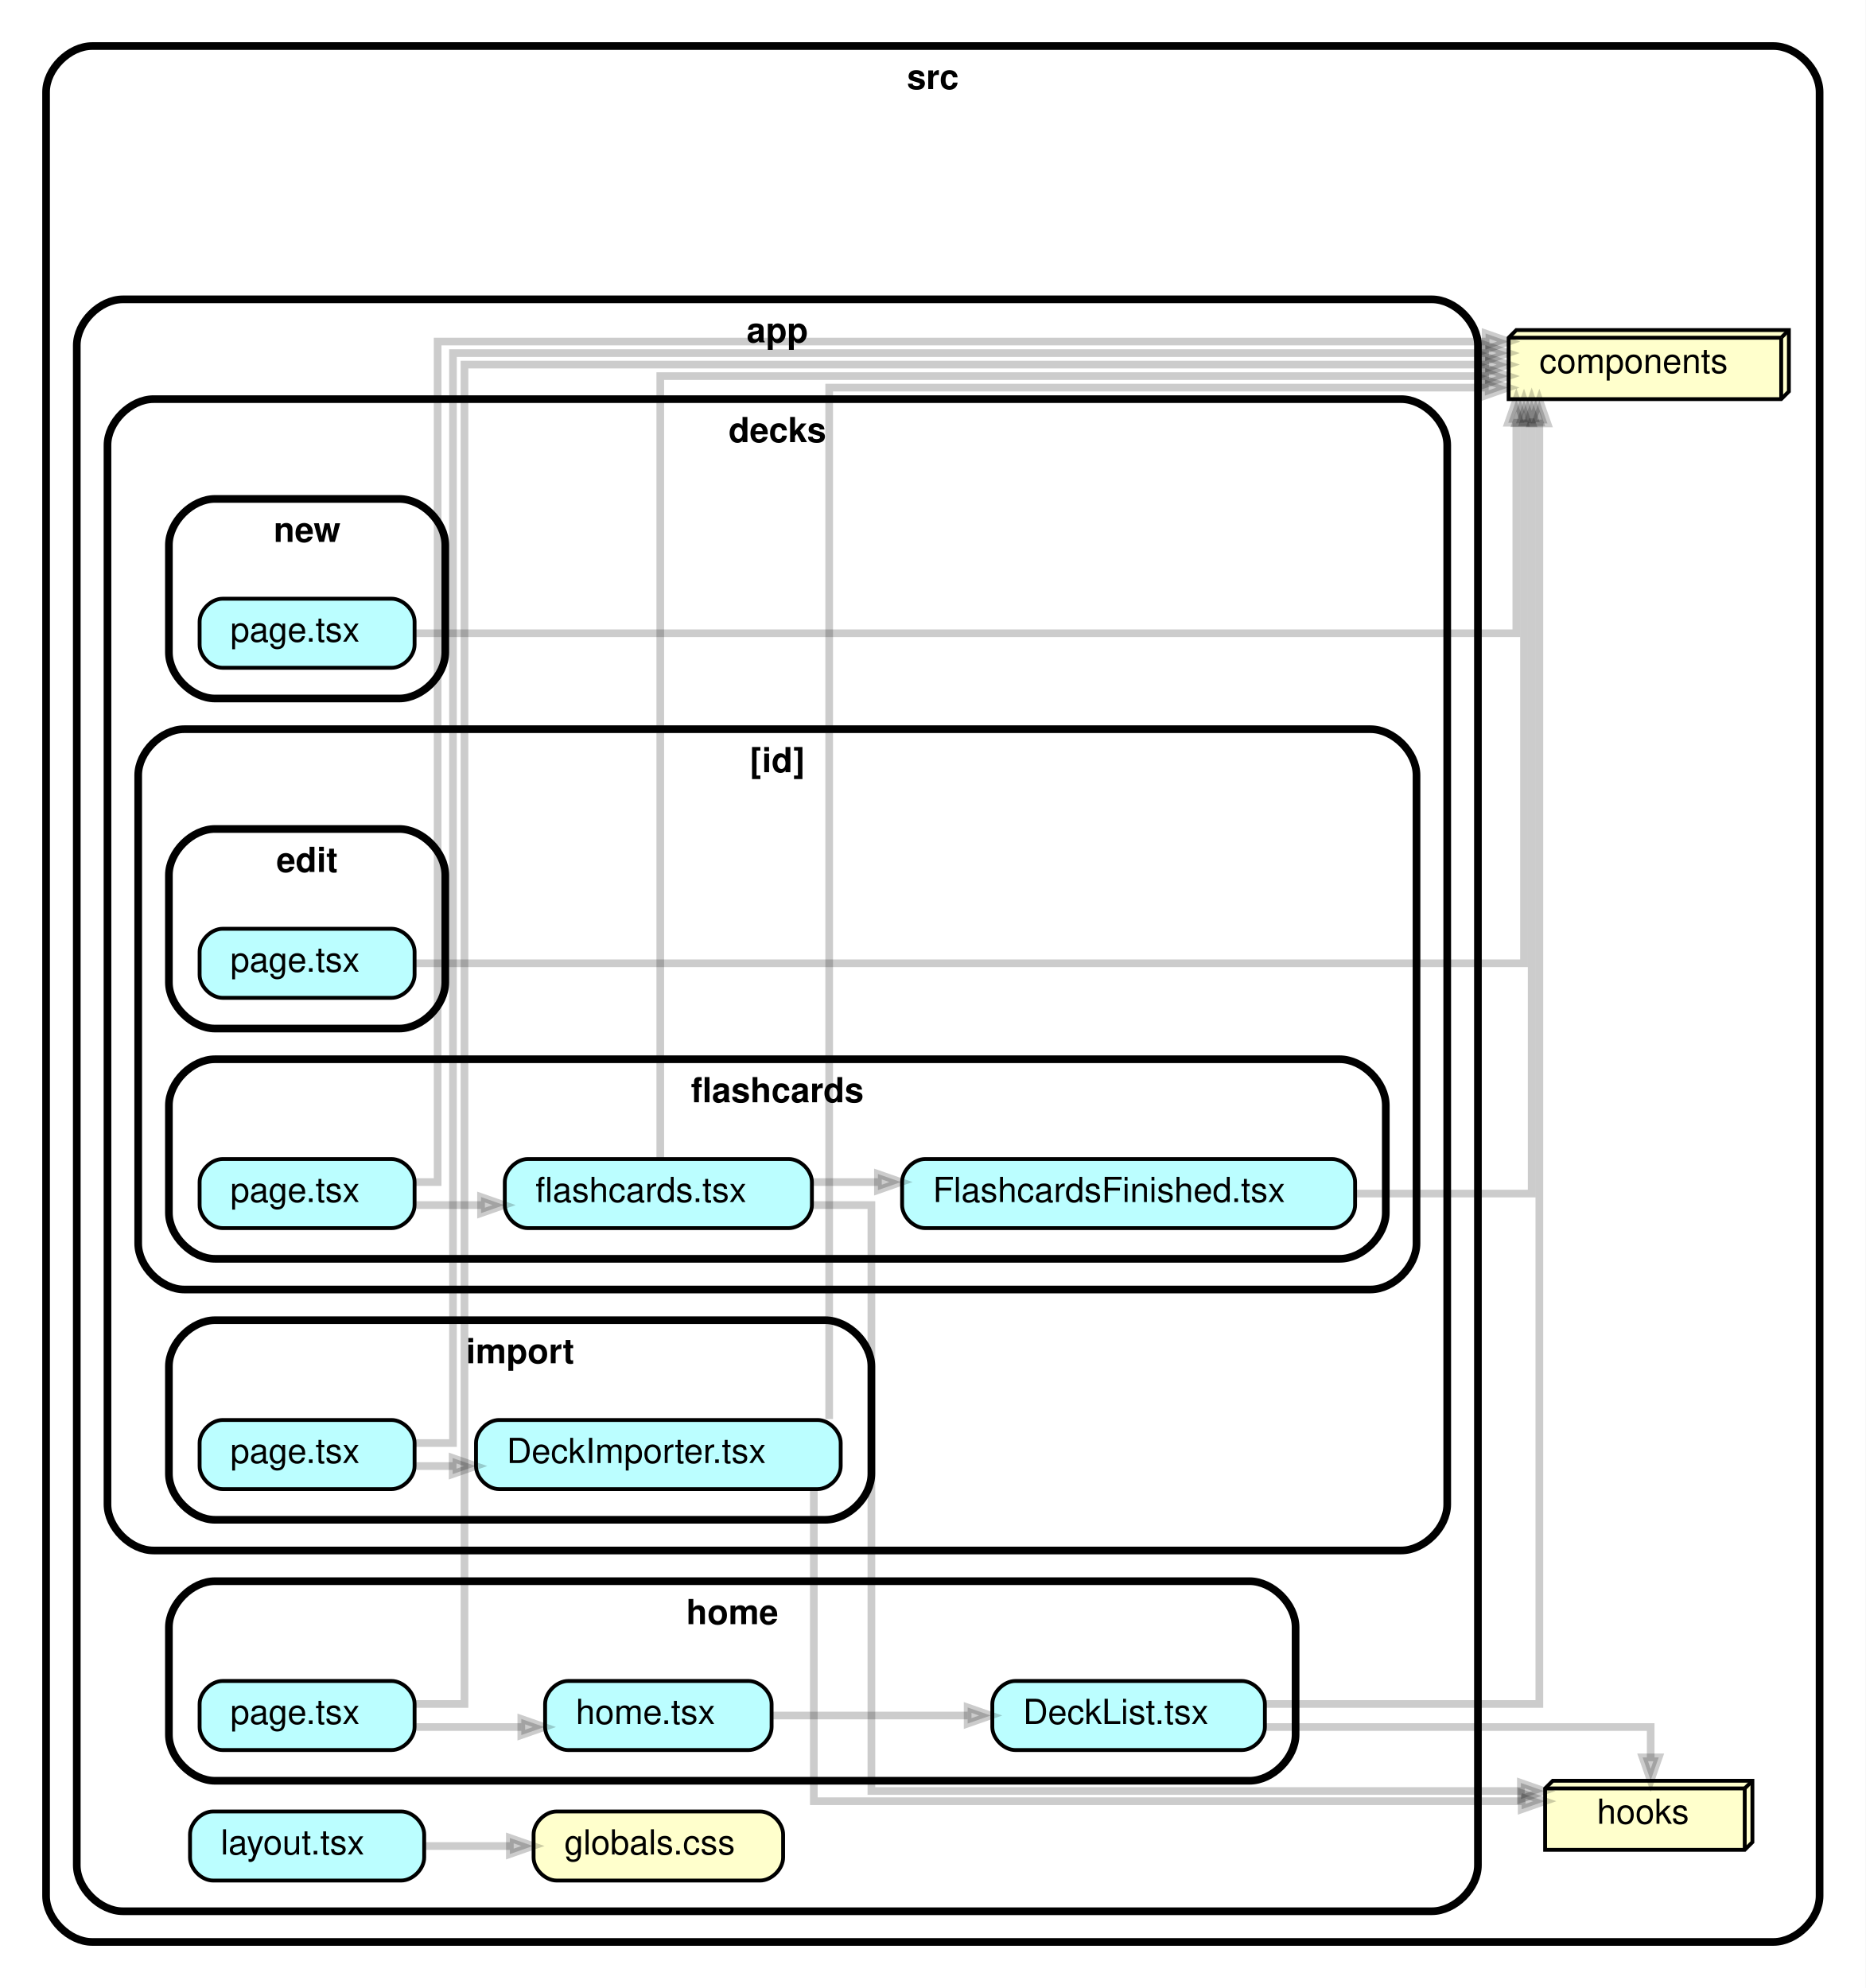
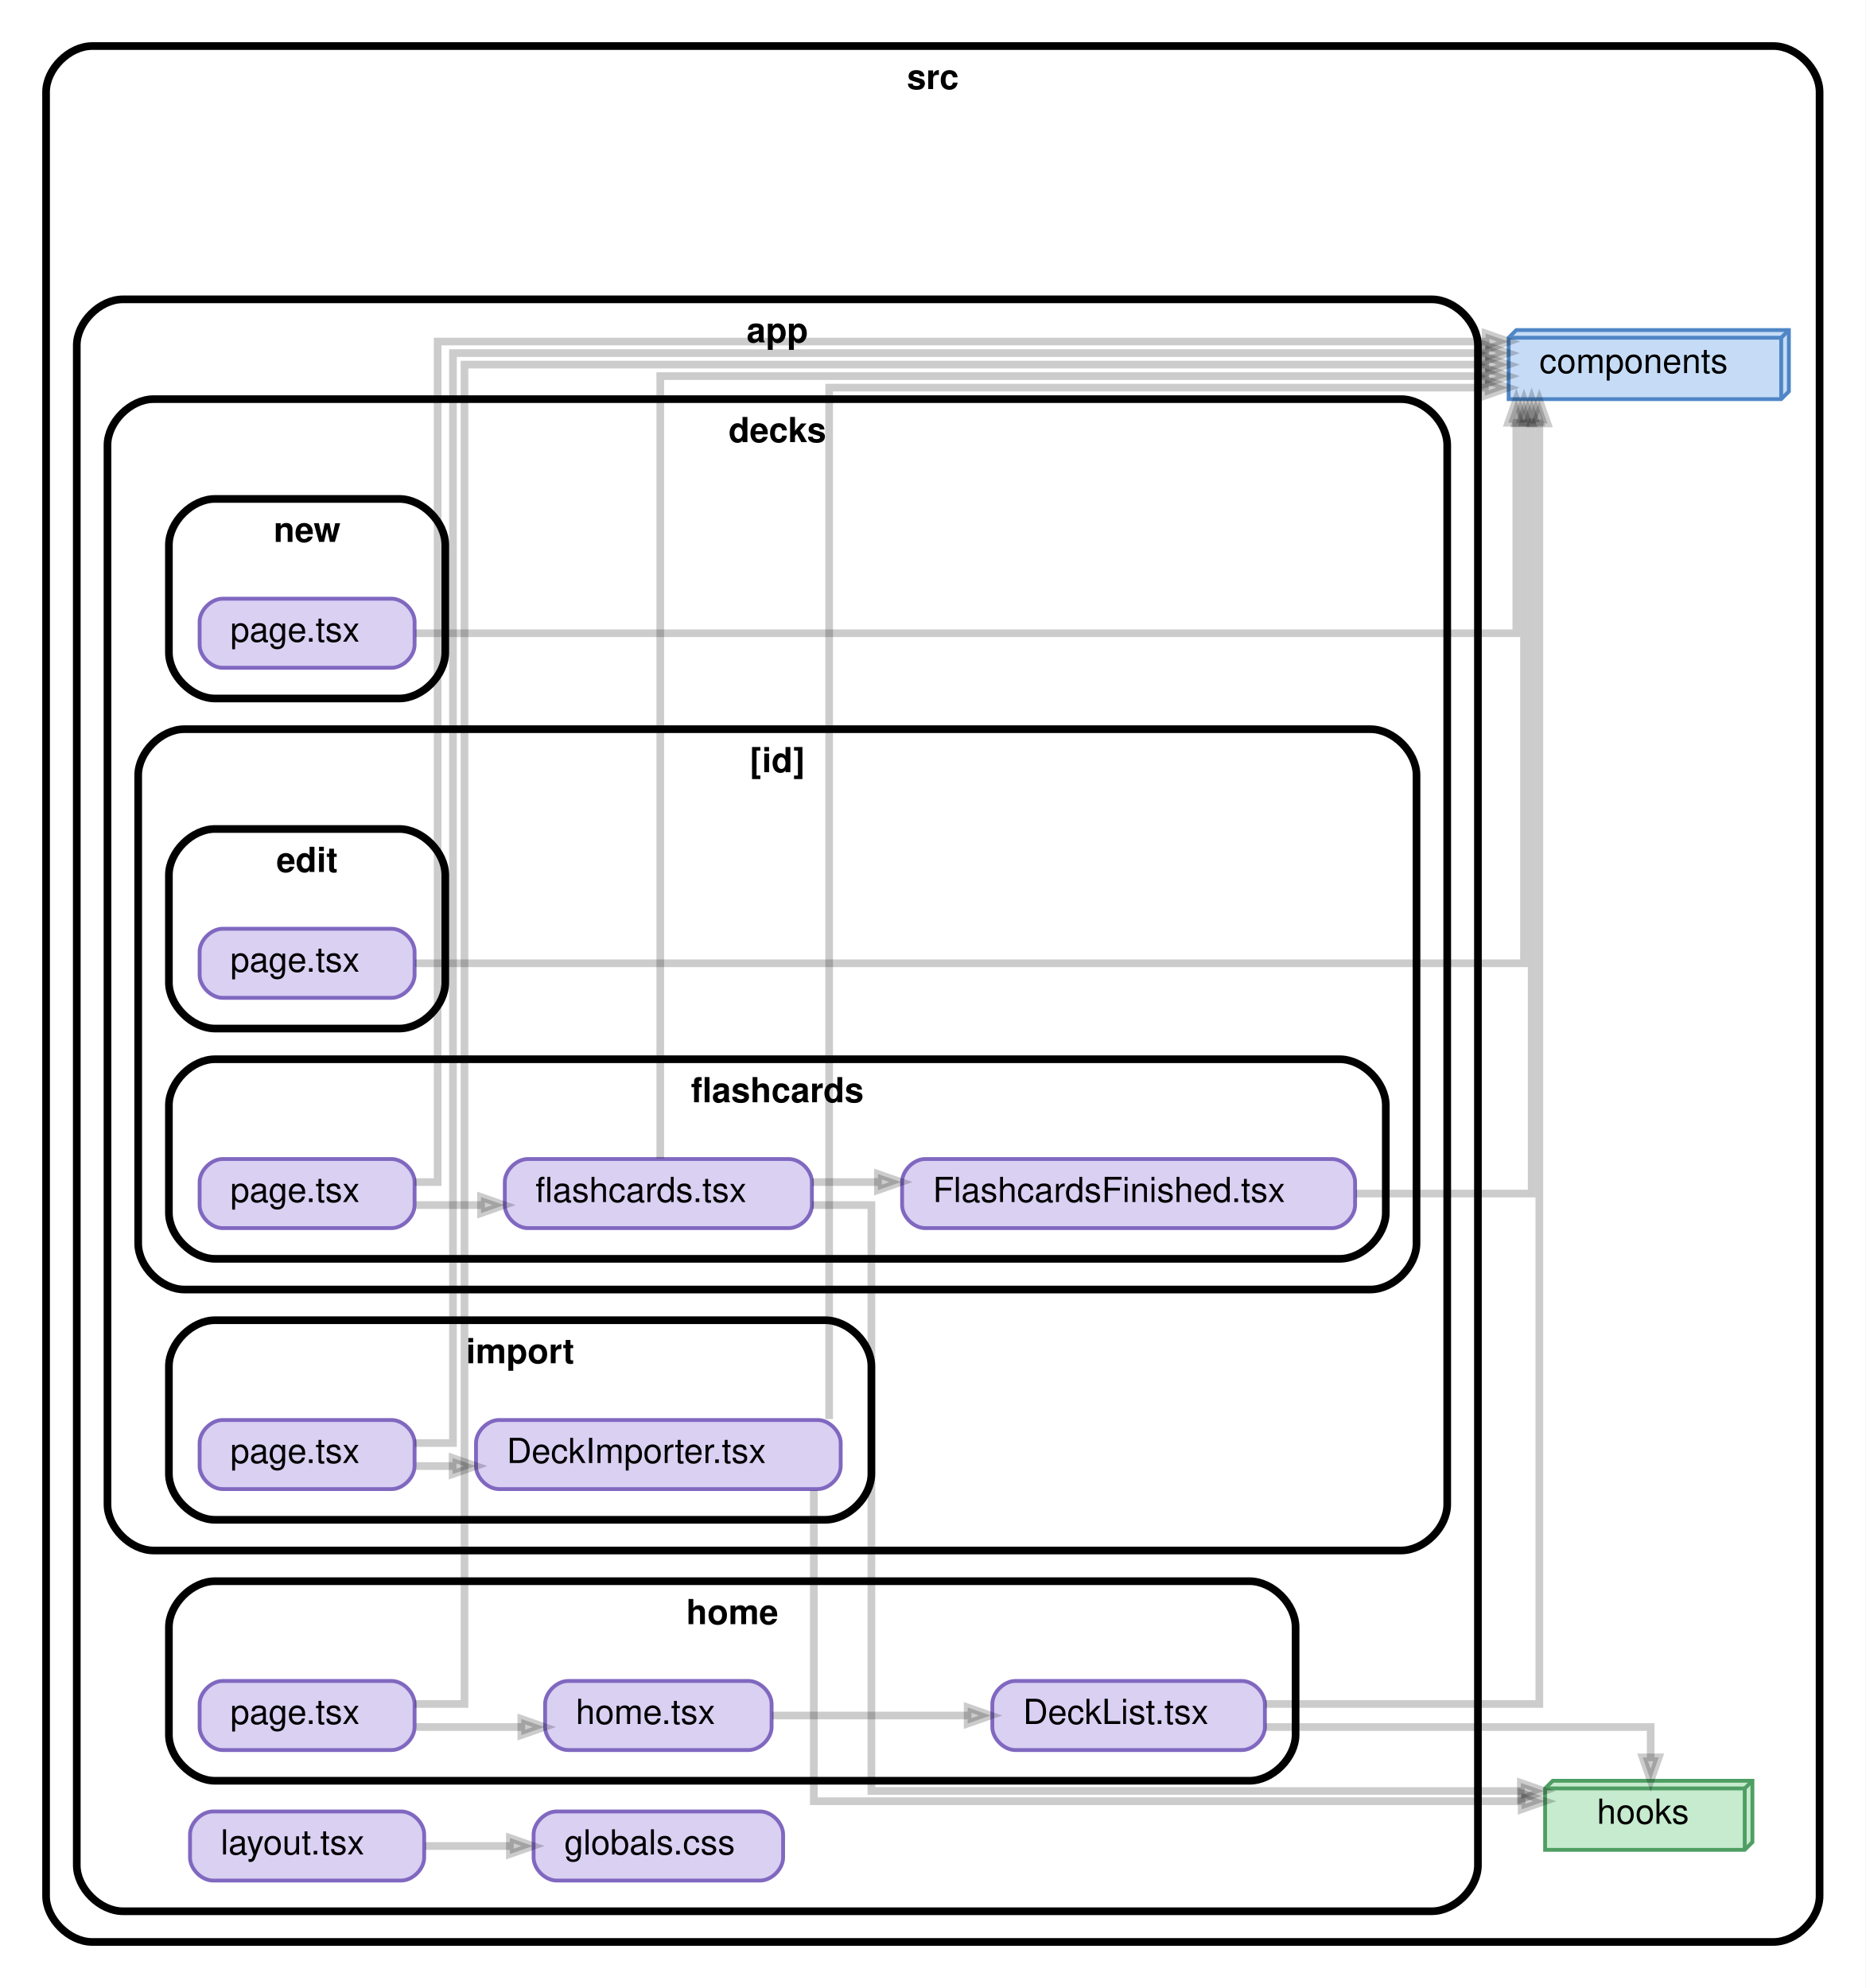
<svg xmlns="http://www.w3.org/2000/svg" xmlns:xlink="http://www.w3.org/1999/xlink" width="486pt" height="518pt" viewBox="0.00 0.00 486.00 518.00">
  <g id="graph0" class="graph" transform="scale(1 1) rotate(0) translate(4 514)">
    <polygon fill="white" stroke="transparent" points="-4,4 -4,-514 482,-514 482,4 -4,4" />
    <g id="clust1" class="cluster">
      <path fill="#ffffff" stroke="black" stroke-width="2" d="M20,-8C20,-8 458,-8 458,-8 464,-8 470,-14 470,-20 470,-20 470,-490 470,-490 470,-496 464,-502 458,-502 458,-502 20,-502 20,-502 14,-502 8,-496 8,-490 8,-490 8,-20 8,-20 8,-14 14,-8 20,-8" />
-       <text text-anchor="middle" x="239" y="-490.8" font-family="Helvetica,sans-Serif" font-weight="bold" font-size="9.00">src</text>
+       <text text-anchor="middle" x="239" y="-490.8" font-family="Helvetica,sans-Serif" font-weight="bold" font-size="9.00">src
+             </text>
    </g>
    <g id="clust2" class="cluster">
      <path fill="#ffffff" stroke="black" stroke-width="2" d="M28,-16C28,-16 369,-16 369,-16 375,-16 381,-22 381,-28 381,-28 381,-424 381,-424 381,-430 375,-436 369,-436 369,-436 28,-436 28,-436 22,-436 16,-430 16,-424 16,-424 16,-28 16,-28 16,-22 22,-16 28,-16" />
-       <text text-anchor="middle" x="198.5" y="-424.8" font-family="Helvetica,sans-Serif" font-weight="bold" font-size="9.00">app</text>
+       <text text-anchor="middle" x="198.5" y="-424.8" font-family="Helvetica,sans-Serif" font-weight="bold" font-size="9.00">app
+             </text>
    </g>
    <g id="clust3" class="cluster">
      <path fill="#ffffff" stroke="black" stroke-width="2" d="M36,-110C36,-110 361,-110 361,-110 367,-110 373,-116 373,-122 373,-122 373,-398 373,-398 373,-404 367,-410 361,-410 361,-410 36,-410 36,-410 30,-410 24,-404 24,-398 24,-398 24,-122 24,-122 24,-116 30,-110 36,-110" />
-       <text text-anchor="middle" x="198.5" y="-398.8" font-family="Helvetica,sans-Serif" font-weight="bold" font-size="9.00">decks</text>
+       <text text-anchor="middle" x="198.5" y="-398.8" font-family="Helvetica,sans-Serif" font-weight="bold" font-size="9.00">decks
+             </text>
    </g>
    <g id="clust4" class="cluster">
      <path fill="#ffffff" stroke="black" stroke-width="2" d="M44,-178C44,-178 353,-178 353,-178 359,-178 365,-184 365,-190 365,-190 365,-312 365,-312 365,-318 359,-324 353,-324 353,-324 44,-324 44,-324 38,-324 32,-318 32,-312 32,-312 32,-190 32,-190 32,-184 38,-178 44,-178" />
-       <text text-anchor="middle" x="198.5" y="-312.8" font-family="Helvetica,sans-Serif" font-weight="bold" font-size="9.00">[id]</text>
+       <text text-anchor="middle" x="198.5" y="-312.8" font-family="Helvetica,sans-Serif" font-weight="bold" font-size="9.00">[id]
+             </text>
    </g>
    <g id="clust5" class="cluster">
      <path fill="#ffffff" stroke="black" stroke-width="2" d="M52,-246C52,-246 100,-246 100,-246 106,-246 112,-252 112,-258 112,-258 112,-286 112,-286 112,-292 106,-298 100,-298 100,-298 52,-298 52,-298 46,-298 40,-292 40,-286 40,-286 40,-258 40,-258 40,-252 46,-246 52,-246" />
-       <text text-anchor="middle" x="76" y="-286.8" font-family="Helvetica,sans-Serif" font-weight="bold" font-size="9.00">edit</text>
+       <text text-anchor="middle" x="76" y="-286.8" font-family="Helvetica,sans-Serif" font-weight="bold" font-size="9.00">edit
+             </text>
    </g>
    <g id="clust6" class="cluster">
      <path fill="#ffffff" stroke="black" stroke-width="2" d="M52,-186C52,-186 345,-186 345,-186 351,-186 357,-192 357,-198 357,-198 357,-226 357,-226 357,-232 351,-238 345,-238 345,-238 52,-238 52,-238 46,-238 40,-232 40,-226 40,-226 40,-198 40,-198 40,-192 46,-186 52,-186" />
-       <text text-anchor="middle" x="198.5" y="-226.8" font-family="Helvetica,sans-Serif" font-weight="bold" font-size="9.00">flashcards</text>
+       <text text-anchor="middle" x="198.5" y="-226.8" font-family="Helvetica,sans-Serif" font-weight="bold" font-size="9.00">flashcards
+             </text>
    </g>
    <g id="clust7" class="cluster">
      <path fill="#ffffff" stroke="black" stroke-width="2" d="M52,-118C52,-118 211,-118 211,-118 217,-118 223,-124 223,-130 223,-130 223,-158 223,-158 223,-164 217,-170 211,-170 211,-170 52,-170 52,-170 46,-170 40,-164 40,-158 40,-158 40,-130 40,-130 40,-124 46,-118 52,-118" />
-       <text text-anchor="middle" x="131.5" y="-158.8" font-family="Helvetica,sans-Serif" font-weight="bold" font-size="9.00">import</text>
+       <text text-anchor="middle" x="131.5" y="-158.8" font-family="Helvetica,sans-Serif" font-weight="bold" font-size="9.00">import
+             </text>
    </g>
    <g id="clust8" class="cluster">
      <path fill="#ffffff" stroke="black" stroke-width="2" d="M52,-332C52,-332 100,-332 100,-332 106,-332 112,-338 112,-344 112,-344 112,-372 112,-372 112,-378 106,-384 100,-384 100,-384 52,-384 52,-384 46,-384 40,-378 40,-372 40,-372 40,-344 40,-344 40,-338 46,-332 52,-332" />
-       <text text-anchor="middle" x="76" y="-372.8" font-family="Helvetica,sans-Serif" font-weight="bold" font-size="9.00">new</text>
+       <text text-anchor="middle" x="76" y="-372.8" font-family="Helvetica,sans-Serif" font-weight="bold" font-size="9.00">new
+             </text>
    </g>
    <g id="clust9" class="cluster">
      <path fill="#ffffff" stroke="black" stroke-width="2" d="M52,-50C52,-50 321.5,-50 321.5,-50 327.5,-50 333.5,-56 333.5,-62 333.5,-62 333.5,-90 333.5,-90 333.5,-96 327.5,-102 321.5,-102 321.5,-102 52,-102 52,-102 46,-102 40,-96 40,-90 40,-90 40,-62 40,-62 40,-56 46,-50 52,-50" />
-       <text text-anchor="middle" x="186.75" y="-90.8" font-family="Helvetica,sans-Serif" font-weight="bold" font-size="9.00">home</text>
+       <text text-anchor="middle" x="186.75" y="-90.8" font-family="Helvetica,sans-Serif" font-weight="bold" font-size="9.00">home
+             </text>
    </g>
    <g id="node1" class="node">
      <g id="a_node1">
        <a xlink:href="src/app/decks/[id]/edit/page.tsx" xlink:title="page.tsx">
-           <path fill="#bbfeff" stroke="black" d="M98,-272C98,-272 54,-272 54,-272 51,-272 48,-269 48,-266 48,-266 48,-260 48,-260 48,-257 51,-254 54,-254 54,-254 98,-254 98,-254 101,-254 104,-257 104,-260 104,-260 104,-266 104,-266 104,-269 101,-272 98,-272" />
-           <text text-anchor="start" x="56" y="-260.8" font-family="Helvetica,sans-Serif" font-size="9.00">page.tsx</text>
+           <path fill="#d9d0f2" stroke="#8068c0" d="M98,-272C98,-272 54,-272 54,-272 51,-272 48,-269 48,-266 48,-266 48,-260 48,-260 48,-257 51,-254 54,-254 54,-254 98,-254 98,-254 101,-254 104,-257 104,-260 104,-260 104,-266 104,-266 104,-269 101,-272 98,-272" />
+           <text text-anchor="start" x="56" y="-260.8" font-family="Helvetica,sans-Serif" font-size="9.00">
+                         page.tsx
+                     </text>
        </a>
      </g>
    </g>
    <g id="node2" class="node">
      <g id="a_node2">
        <a xlink:href="src/components" xlink:title="components">
-           <polygon fill="#ffffcc" stroke="black" points="462,-428 391,-428 389,-426 389,-410 460,-410 462,-412 462,-428" />
-           <polyline fill="none" stroke="black" points="460,-426 389,-426 " />
-           <polyline fill="none" stroke="black" points="460,-426 460,-410 " />
-           <polyline fill="none" stroke="black" points="460,-426 462,-428 " />
-           <text text-anchor="start" x="397" y="-416.8" font-family="Helvetica,sans-Serif" font-size="9.00">components</text>
+           <polygon fill="#c6dcf6" stroke="#4f86c6" points="462,-428 391,-428 389,-426 389,-410 460,-410 462,-412 462,-428" />
+           <polyline fill="none" stroke="#4f86c6" points="460,-426 389,-426 " />
+           <polyline fill="none" stroke="#4f86c6" points="460,-426 460,-410 " />
+           <polyline fill="none" stroke="#4f86c6" points="460,-426 462,-428 " />
+           <text text-anchor="start" x="397" y="-416.8" font-family="Helvetica,sans-Serif" font-size="9.00">
+                         components
+                     </text>
        </a>
      </g>
    </g>
    <g id="edge1" class="edge">
      <path fill="none" stroke="#000000" stroke-width="2" stroke-opacity="0.2" d="M104.13,-263C181.71,-263 393,-263 393,-263 393,-263 393,-403.71 393,-403.71" />
      <polygon fill="#000000" fill-opacity="0.2" stroke="#000000" stroke-width="2" stroke-opacity="0.2" points="390.9,-403.71 393,-409.71 395.1,-403.71 390.9,-403.71" />
    </g>
    <g id="node3" class="node">
      <g id="a_node3">
        <a xlink:href="src/app/decks/[id]/flashcards/FlashcardsFinished.tsx" xlink:title="FlashcardsFinished.tsx">
-           <path fill="#bbfeff" stroke="black" d="M343,-212C343,-212 237,-212 237,-212 234,-212 231,-209 231,-206 231,-206 231,-200 231,-200 231,-197 234,-194 237,-194 237,-194 343,-194 343,-194 346,-194 349,-197 349,-200 349,-200 349,-206 349,-206 349,-209 346,-212 343,-212" />
-           <text text-anchor="start" x="239" y="-200.8" font-family="Helvetica,sans-Serif" font-size="9.00">FlashcardsFinished.tsx</text>
+           <path fill="#d9d0f2" stroke="#8068c0" d="M343,-212C343,-212 237,-212 237,-212 234,-212 231,-209 231,-206 231,-206 231,-200 231,-200 231,-197 234,-194 237,-194 237,-194 343,-194 343,-194 346,-194 349,-197 349,-200 349,-200 349,-206 349,-206 349,-209 346,-212 343,-212" />
+           <text text-anchor="start" x="239" y="-200.8" font-family="Helvetica,sans-Serif" font-size="9.00">
+                         FlashcardsFinished.tsx
+                     </text>
        </a>
      </g>
    </g>
    <g id="edge2" class="edge">
      <path fill="none" stroke="#000000" stroke-width="2" stroke-opacity="0.2" d="M349.25,-203C373.07,-203 395,-203 395,-203 395,-203 395,-403.99 395,-403.99" />
      <polygon fill="#000000" fill-opacity="0.2" stroke="#000000" stroke-width="2" stroke-opacity="0.2" points="392.9,-403.99 395,-409.99 397.1,-403.99 392.9,-403.99" />
    </g>
    <g id="node4" class="node">
      <g id="a_node4">
        <a xlink:href="src/app/decks/[id]/flashcards/flashcards.tsx" xlink:title="flashcards.tsx">
-           <path fill="#bbfeff" stroke="black" d="M201.5,-212C201.5,-212 133.5,-212 133.5,-212 130.5,-212 127.5,-209 127.5,-206 127.5,-206 127.5,-200 127.5,-200 127.5,-197 130.5,-194 133.5,-194 133.5,-194 201.5,-194 201.5,-194 204.5,-194 207.5,-197 207.5,-200 207.5,-200 207.5,-206 207.5,-206 207.5,-209 204.5,-212 201.5,-212" />
-           <text text-anchor="start" x="135.5" y="-200.8" font-family="Helvetica,sans-Serif" font-size="9.00">flashcards.tsx</text>
+           <path fill="#d9d0f2" stroke="#8068c0" d="M201.5,-212C201.5,-212 133.5,-212 133.5,-212 130.5,-212 127.5,-209 127.5,-206 127.5,-206 127.5,-200 127.5,-200 127.5,-197 130.5,-194 133.5,-194 133.5,-194 201.5,-194 201.5,-194 204.5,-194 207.5,-197 207.5,-200 207.5,-200 207.5,-206 207.5,-206 207.5,-209 204.5,-212 201.5,-212" />
+           <text text-anchor="start" x="135.5" y="-200.8" font-family="Helvetica,sans-Serif" font-size="9.00">
+                         flashcards.tsx
+                     </text>
        </a>
      </g>
    </g>
    <g id="edge4" class="edge">
      <path fill="none" stroke="#000000" stroke-width="2" stroke-opacity="0.2" d="M168,-212.15C168,-252.92 168,-416 168,-416 168,-416 382.88,-416 382.88,-416" />
      <polygon fill="#000000" fill-opacity="0.2" stroke="#000000" stroke-width="2" stroke-opacity="0.2" points="382.88,-418.1 388.88,-416 382.88,-413.9 382.88,-418.1" />
    </g>
    <g id="edge3" class="edge">
      <path fill="none" stroke="#000000" stroke-width="2" stroke-opacity="0.2" d="M207.61,-206C207.61,-206 224.7,-206 224.7,-206" />
      <polygon fill="#000000" fill-opacity="0.2" stroke="#000000" stroke-width="2" stroke-opacity="0.2" points="224.7,-208.1 230.7,-206 224.7,-203.9 224.7,-208.1" />
    </g>
    <g id="node5" class="node">
      <g id="a_node5">
        <a xlink:href="src/hooks" xlink:title="hooks">
-           <polygon fill="#ffffcc" stroke="black" points="452.5,-50 400.5,-50 398.5,-48 398.5,-32 450.5,-32 452.5,-34 452.5,-50" />
-           <polyline fill="none" stroke="black" points="450.5,-48 398.5,-48 " />
-           <polyline fill="none" stroke="black" points="450.5,-48 450.5,-32 " />
-           <polyline fill="none" stroke="black" points="450.5,-48 452.5,-50 " />
-           <text text-anchor="start" x="412" y="-38.8" font-family="Helvetica,sans-Serif" font-size="9.00">hooks</text>
+           <polygon fill="#c7ebce" stroke="#4f9e63" points="452.5,-50 400.5,-50 398.5,-48 398.5,-32 450.5,-32 452.5,-34 452.5,-50" />
+           <polyline fill="none" stroke="#4f9e63" points="450.5,-48 398.5,-48 " />
+           <polyline fill="none" stroke="#4f9e63" points="450.5,-48 450.5,-32 " />
+           <polyline fill="none" stroke="#4f9e63" points="450.5,-48 452.5,-50 " />
+           <text text-anchor="start" x="412" y="-38.8" font-family="Helvetica,sans-Serif" font-size="9.00">
+                         hooks
+                     </text>
        </a>
      </g>
    </g>
    <g id="edge5" class="edge">
      <path fill="none" stroke="#000000" stroke-width="2" stroke-opacity="0.2" d="M207.54,-200C216.29,-200 223,-200 223,-200 223,-200 223,-47.33 223,-47.33 223,-47.33 392.19,-47.33 392.19,-47.33" />
      <polygon fill="#000000" fill-opacity="0.2" stroke="#000000" stroke-width="2" stroke-opacity="0.2" points="392.19,-49.43 398.19,-47.33 392.19,-45.23 392.19,-49.43" />
    </g>
    <g id="node6" class="node">
      <g id="a_node6">
        <a xlink:href="src/app/decks/[id]/flashcards/page.tsx" xlink:title="page.tsx">
-           <path fill="#bbfeff" stroke="black" d="M98,-212C98,-212 54,-212 54,-212 51,-212 48,-209 48,-206 48,-206 48,-200 48,-200 48,-197 51,-194 54,-194 54,-194 98,-194 98,-194 101,-194 104,-197 104,-200 104,-200 104,-206 104,-206 104,-209 101,-212 98,-212" />
-           <text text-anchor="start" x="56" y="-200.8" font-family="Helvetica,sans-Serif" font-size="9.00">page.tsx</text>
+           <path fill="#d9d0f2" stroke="#8068c0" d="M98,-212C98,-212 54,-212 54,-212 51,-212 48,-209 48,-206 48,-206 48,-200 48,-200 48,-197 51,-194 54,-194 54,-194 98,-194 98,-194 101,-194 104,-197 104,-200 104,-200 104,-206 104,-206 104,-209 101,-212 98,-212" />
+           <text text-anchor="start" x="56" y="-200.8" font-family="Helvetica,sans-Serif" font-size="9.00">
+                         page.tsx
+                     </text>
        </a>
      </g>
    </g>
    <g id="edge7" class="edge">
      <path fill="none" stroke="#000000" stroke-width="2" stroke-opacity="0.2" d="M104.08,-206C107.6,-206 110,-206 110,-206 110,-206 110,-425 110,-425 110,-425 383,-425 383,-425" />
      <polygon fill="#000000" fill-opacity="0.2" stroke="#000000" stroke-width="2" stroke-opacity="0.2" points="383,-427.1 389,-425 383,-422.9 383,-427.1" />
    </g>
    <g id="edge6" class="edge">
      <path fill="none" stroke="#000000" stroke-width="2" stroke-opacity="0.2" d="M104.45,-200C104.45,-200 121.31,-200 121.31,-200" />
      <polygon fill="#000000" fill-opacity="0.2" stroke="#000000" stroke-width="2" stroke-opacity="0.2" points="121.31,-202.1 127.31,-200 121.31,-197.9 121.31,-202.1" />
    </g>
    <g id="node7" class="node">
      <g id="a_node7">
        <a xlink:href="src/app/decks/import/DeckImporter.tsx" xlink:title="DeckImporter.tsx">
-           <path fill="#bbfeff" stroke="black" d="M209,-144C209,-144 126,-144 126,-144 123,-144 120,-141 120,-138 120,-138 120,-132 120,-132 120,-129 123,-126 126,-126 126,-126 209,-126 209,-126 212,-126 215,-129 215,-132 215,-132 215,-138 215,-138 215,-141 212,-144 209,-144" />
-           <text text-anchor="start" x="128" y="-132.8" font-family="Helvetica,sans-Serif" font-size="9.00">DeckImporter.tsx</text>
+           <path fill="#d9d0f2" stroke="#8068c0" d="M209,-144C209,-144 126,-144 126,-144 123,-144 120,-141 120,-138 120,-138 120,-132 120,-132 120,-129 123,-126 126,-126 126,-126 209,-126 209,-126 212,-126 215,-129 215,-132 215,-132 215,-138 215,-138 215,-141 212,-144 209,-144" />
+           <text text-anchor="start" x="128" y="-132.8" font-family="Helvetica,sans-Serif" font-size="9.00">
+                         DeckImporter.tsx
+                     </text>
        </a>
      </g>
    </g>
    <g id="edge8" class="edge">
      <path fill="none" stroke="#000000" stroke-width="2" stroke-opacity="0.2" d="M212,-144.25C212,-192.49 212,-413 212,-413 212,-413 382.8,-413 382.8,-413" />
      <polygon fill="#000000" fill-opacity="0.2" stroke="#000000" stroke-width="2" stroke-opacity="0.2" points="382.8,-415.1 388.8,-413 382.8,-410.9 382.8,-415.1" />
    </g>
    <g id="edge9" class="edge">
      <path fill="none" stroke="#000000" stroke-width="2" stroke-opacity="0.2" d="M208,-125.67C208,-102.59 208,-44.67 208,-44.67 208,-44.67 392.39,-44.67 392.39,-44.67" />
      <polygon fill="#000000" fill-opacity="0.2" stroke="#000000" stroke-width="2" stroke-opacity="0.2" points="392.39,-46.77 398.39,-44.67 392.39,-42.57 392.39,-46.77" />
    </g>
    <g id="node8" class="node">
      <g id="a_node8">
        <a xlink:href="src/app/decks/import/page.tsx" xlink:title="page.tsx">
-           <path fill="#bbfeff" stroke="black" d="M98,-144C98,-144 54,-144 54,-144 51,-144 48,-141 48,-138 48,-138 48,-132 48,-132 48,-129 51,-126 54,-126 54,-126 98,-126 98,-126 101,-126 104,-129 104,-132 104,-132 104,-138 104,-138 104,-141 101,-144 98,-144" />
-           <text text-anchor="start" x="56" y="-132.8" font-family="Helvetica,sans-Serif" font-size="9.00">page.tsx</text>
+           <path fill="#d9d0f2" stroke="#8068c0" d="M98,-144C98,-144 54,-144 54,-144 51,-144 48,-141 48,-138 48,-138 48,-132 48,-132 48,-129 51,-126 54,-126 54,-126 98,-126 98,-126 101,-126 104,-129 104,-132 104,-132 104,-138 104,-138 104,-141 101,-144 98,-144" />
+           <text text-anchor="start" x="56" y="-132.8" font-family="Helvetica,sans-Serif" font-size="9.00">
+                         page.tsx
+                     </text>
        </a>
      </g>
    </g>
    <g id="edge11" class="edge">
      <path fill="none" stroke="#000000" stroke-width="2" stroke-opacity="0.2" d="M104.02,-138C109.71,-138 114,-138 114,-138 114,-138 114,-422 114,-422 114,-422 382.85,-422 382.85,-422" />
      <polygon fill="#000000" fill-opacity="0.2" stroke="#000000" stroke-width="2" stroke-opacity="0.2" points="382.85,-424.1 388.85,-422 382.85,-419.9 382.85,-424.1" />
    </g>
    <g id="edge10" class="edge">
      <path fill="none" stroke="#000000" stroke-width="2" stroke-opacity="0.2" d="M104.45,-132C104.45,-132 113.91,-132 113.91,-132" />
      <polygon fill="#000000" fill-opacity="0.2" stroke="#000000" stroke-width="2" stroke-opacity="0.2" points="113.91,-134.1 119.91,-132 113.91,-129.9 113.91,-134.1" />
    </g>
    <g id="node9" class="node">
      <g id="a_node9">
        <a xlink:href="src/app/decks/new/page.tsx" xlink:title="page.tsx">
-           <path fill="#bbfeff" stroke="black" d="M98,-358C98,-358 54,-358 54,-358 51,-358 48,-355 48,-352 48,-352 48,-346 48,-346 48,-343 51,-340 54,-340 54,-340 98,-340 98,-340 101,-340 104,-343 104,-346 104,-346 104,-352 104,-352 104,-355 101,-358 98,-358" />
-           <text text-anchor="start" x="56" y="-346.8" font-family="Helvetica,sans-Serif" font-size="9.00">page.tsx</text>
+           <path fill="#d9d0f2" stroke="#8068c0" d="M98,-358C98,-358 54,-358 54,-358 51,-358 48,-355 48,-352 48,-352 48,-346 48,-346 48,-343 51,-340 54,-340 54,-340 98,-340 98,-340 101,-340 104,-343 104,-346 104,-346 104,-352 104,-352 104,-355 101,-358 98,-358" />
+           <text text-anchor="start" x="56" y="-346.8" font-family="Helvetica,sans-Serif" font-size="9.00">
+                         page.tsx
+                     </text>
        </a>
      </g>
    </g>
    <g id="edge12" class="edge">
      <path fill="none" stroke="#000000" stroke-width="2" stroke-opacity="0.2" d="M104.23,-349C181.55,-349 391,-349 391,-349 391,-349 391,-403.85 391,-403.85" />
      <polygon fill="#000000" fill-opacity="0.2" stroke="#000000" stroke-width="2" stroke-opacity="0.2" points="388.9,-403.85 391,-409.85 393.1,-403.85 388.9,-403.85" />
    </g>
    <g id="node10" class="node">
      <g id="a_node10">
        <a xlink:href="src/app/globals.css" xlink:title="globals.css">
-           <path fill="#ffffcc" stroke="black" d="M194,-42C194,-42 141,-42 141,-42 138,-42 135,-39 135,-36 135,-36 135,-30 135,-30 135,-27 138,-24 141,-24 141,-24 194,-24 194,-24 197,-24 200,-27 200,-30 200,-30 200,-36 200,-36 200,-39 197,-42 194,-42" />
-           <text text-anchor="start" x="143" y="-30.8" font-family="Helvetica,sans-Serif" font-size="9.00">globals.css</text>
+           <path fill="#d9d0f2" stroke="#8068c0" d="M194,-42C194,-42 141,-42 141,-42 138,-42 135,-39 135,-36 135,-36 135,-30 135,-30 135,-27 138,-24 141,-24 141,-24 194,-24 194,-24 197,-24 200,-27 200,-30 200,-30 200,-36 200,-36 200,-39 197,-42 194,-42" />
+           <text text-anchor="start" x="143" y="-30.8" font-family="Helvetica,sans-Serif" font-size="9.00">
+                         globals.css
+                     </text>
        </a>
      </g>
    </g>
    <g id="node11" class="node">
      <g id="a_node11">
        <a xlink:href="src/app/home/DeckList.tsx" xlink:title="DeckList.tsx">
-           <path fill="#bbfeff" stroke="black" d="M319.5,-76C319.5,-76 260.5,-76 260.5,-76 257.5,-76 254.5,-73 254.5,-70 254.5,-70 254.5,-64 254.5,-64 254.5,-61 257.5,-58 260.5,-58 260.5,-58 319.5,-58 319.5,-58 322.5,-58 325.5,-61 325.5,-64 325.5,-64 325.5,-70 325.5,-70 325.5,-73 322.5,-76 319.5,-76" />
-           <text text-anchor="start" x="262.5" y="-64.8" font-family="Helvetica,sans-Serif" font-size="9.00">DeckList.tsx</text>
+           <path fill="#d9d0f2" stroke="#8068c0" d="M319.5,-76C319.5,-76 260.5,-76 260.5,-76 257.5,-76 254.5,-73 254.5,-70 254.5,-70 254.5,-64 254.5,-64 254.5,-61 257.5,-58 260.5,-58 260.5,-58 319.5,-58 319.5,-58 322.5,-58 325.5,-61 325.5,-64 325.5,-64 325.5,-70 325.5,-70 325.5,-73 322.5,-76 319.5,-76" />
+           <text text-anchor="start" x="262.5" y="-64.8" font-family="Helvetica,sans-Serif" font-size="9.00">
+                         DeckList.tsx
+                     </text>
        </a>
      </g>
    </g>
    <g id="edge13" class="edge">
      <path fill="none" stroke="#000000" stroke-width="2" stroke-opacity="0.2" d="M325.63,-70C356.76,-70 397,-70 397,-70 397,-70 397,-403.67 397,-403.67" />
      <polygon fill="#000000" fill-opacity="0.2" stroke="#000000" stroke-width="2" stroke-opacity="0.2" points="394.9,-403.67 397,-409.67 399.1,-403.67 394.9,-403.67" />
    </g>
    <g id="edge14" class="edge">
      <path fill="none" stroke="#000000" stroke-width="2" stroke-opacity="0.2" d="M325.73,-64C366.03,-64 426,-64 426,-64 426,-64 426,-56.09 426,-56.09" />
      <polygon fill="#000000" fill-opacity="0.2" stroke="#000000" stroke-width="2" stroke-opacity="0.2" points="428.1,-56.09 426,-50.09 423.9,-56.09 428.1,-56.09" />
    </g>
    <g id="node12" class="node">
      <g id="a_node12">
        <a xlink:href="src/app/home/home.tsx" xlink:title="home.tsx">
-           <path fill="#bbfeff" stroke="black" d="M191,-76C191,-76 144,-76 144,-76 141,-76 138,-73 138,-70 138,-70 138,-64 138,-64 138,-61 141,-58 144,-58 144,-58 191,-58 191,-58 194,-58 197,-61 197,-64 197,-64 197,-70 197,-70 197,-73 194,-76 191,-76" />
-           <text text-anchor="start" x="146" y="-64.8" font-family="Helvetica,sans-Serif" font-size="9.00">home.tsx</text>
+           <path fill="#d9d0f2" stroke="#8068c0" d="M191,-76C191,-76 144,-76 144,-76 141,-76 138,-73 138,-70 138,-70 138,-64 138,-64 138,-61 141,-58 144,-58 144,-58 191,-58 191,-58 194,-58 197,-61 197,-64 197,-64 197,-70 197,-70 197,-73 194,-76 191,-76" />
+           <text text-anchor="start" x="146" y="-64.8" font-family="Helvetica,sans-Serif" font-size="9.00">
+                         home.tsx
+                     </text>
        </a>
      </g>
    </g>
    <g id="edge15" class="edge">
      <path fill="none" stroke="#000000" stroke-width="2" stroke-opacity="0.2" d="M197.15,-67C197.15,-67 248.07,-67 248.07,-67" />
      <polygon fill="#000000" fill-opacity="0.2" stroke="#000000" stroke-width="2" stroke-opacity="0.2" points="248.07,-69.1 254.07,-67 248.07,-64.9 248.07,-69.1" />
    </g>
    <g id="node13" class="node">
      <g id="a_node13">
        <a xlink:href="src/app/home/page.tsx" xlink:title="page.tsx">
-           <path fill="#bbfeff" stroke="black" d="M98,-76C98,-76 54,-76 54,-76 51,-76 48,-73 48,-70 48,-70 48,-64 48,-64 48,-61 51,-58 54,-58 54,-58 98,-58 98,-58 101,-58 104,-61 104,-64 104,-64 104,-70 104,-70 104,-73 101,-76 98,-76" />
-           <text text-anchor="start" x="56" y="-64.8" font-family="Helvetica,sans-Serif" font-size="9.00">page.tsx</text>
+           <path fill="#d9d0f2" stroke="#8068c0" d="M98,-76C98,-76 54,-76 54,-76 51,-76 48,-73 48,-70 48,-70 48,-64 48,-64 48,-61 51,-58 54,-58 54,-58 98,-58 98,-58 101,-58 104,-61 104,-64 104,-64 104,-70 104,-70 104,-73 101,-76 98,-76" />
+           <text text-anchor="start" x="56" y="-64.8" font-family="Helvetica,sans-Serif" font-size="9.00">
+                         page.tsx
+                     </text>
        </a>
      </g>
    </g>
    <g id="edge17" class="edge">
      <path fill="none" stroke="#000000" stroke-width="2" stroke-opacity="0.2" d="M104.03,-70C111.23,-70 117,-70 117,-70 117,-70 117,-419 117,-419 117,-419 382.9,-419 382.9,-419" />
      <polygon fill="#000000" fill-opacity="0.2" stroke="#000000" stroke-width="2" stroke-opacity="0.2" points="382.9,-421.1 388.9,-419 382.9,-416.9 382.9,-421.1" />
    </g>
    <g id="edge16" class="edge">
      <path fill="none" stroke="#000000" stroke-width="2" stroke-opacity="0.2" d="M104.45,-64C104.45,-64 131.8,-64 131.8,-64" />
      <polygon fill="#000000" fill-opacity="0.2" stroke="#000000" stroke-width="2" stroke-opacity="0.2" points="131.8,-66.1 137.8,-64 131.8,-61.9 131.8,-66.1" />
    </g>
    <g id="node14" class="node">
      <g id="a_node14">
        <a xlink:href="src/app/layout.tsx" xlink:title="layout.tsx">
-           <path fill="#bbfeff" stroke="black" d="M100.5,-42C100.5,-42 51.5,-42 51.5,-42 48.5,-42 45.5,-39 45.5,-36 45.5,-36 45.5,-30 45.5,-30 45.5,-27 48.5,-24 51.5,-24 51.5,-24 100.5,-24 100.5,-24 103.5,-24 106.5,-27 106.5,-30 106.5,-30 106.5,-36 106.5,-36 106.5,-39 103.5,-42 100.5,-42" />
-           <text text-anchor="start" x="53.5" y="-30.8" font-family="Helvetica,sans-Serif" font-size="9.00">layout.tsx</text>
+           <path fill="#d9d0f2" stroke="#8068c0" d="M100.5,-42C100.5,-42 51.5,-42 51.5,-42 48.5,-42 45.5,-39 45.5,-36 45.5,-36 45.5,-30 45.5,-30 45.5,-27 48.5,-24 51.5,-24 51.5,-24 100.5,-24 100.5,-24 103.5,-24 106.5,-27 106.5,-30 106.5,-30 106.5,-36 106.5,-36 106.5,-39 103.5,-42 100.5,-42" />
+           <text text-anchor="start" x="53.5" y="-30.8" font-family="Helvetica,sans-Serif" font-size="9.00">
+                         layout.tsx
+                     </text>
        </a>
      </g>
    </g>
    <g id="edge18" class="edge">
      <path fill="none" stroke="#000000" stroke-width="2" stroke-opacity="0.2" d="M106.72,-33C106.72,-33 128.82,-33 128.82,-33" />
      <polygon fill="#000000" fill-opacity="0.2" stroke="#000000" stroke-width="2" stroke-opacity="0.2" points="128.82,-35.1 134.82,-33 128.82,-30.9 128.82,-35.1" />
    </g>
  </g>
</svg>
